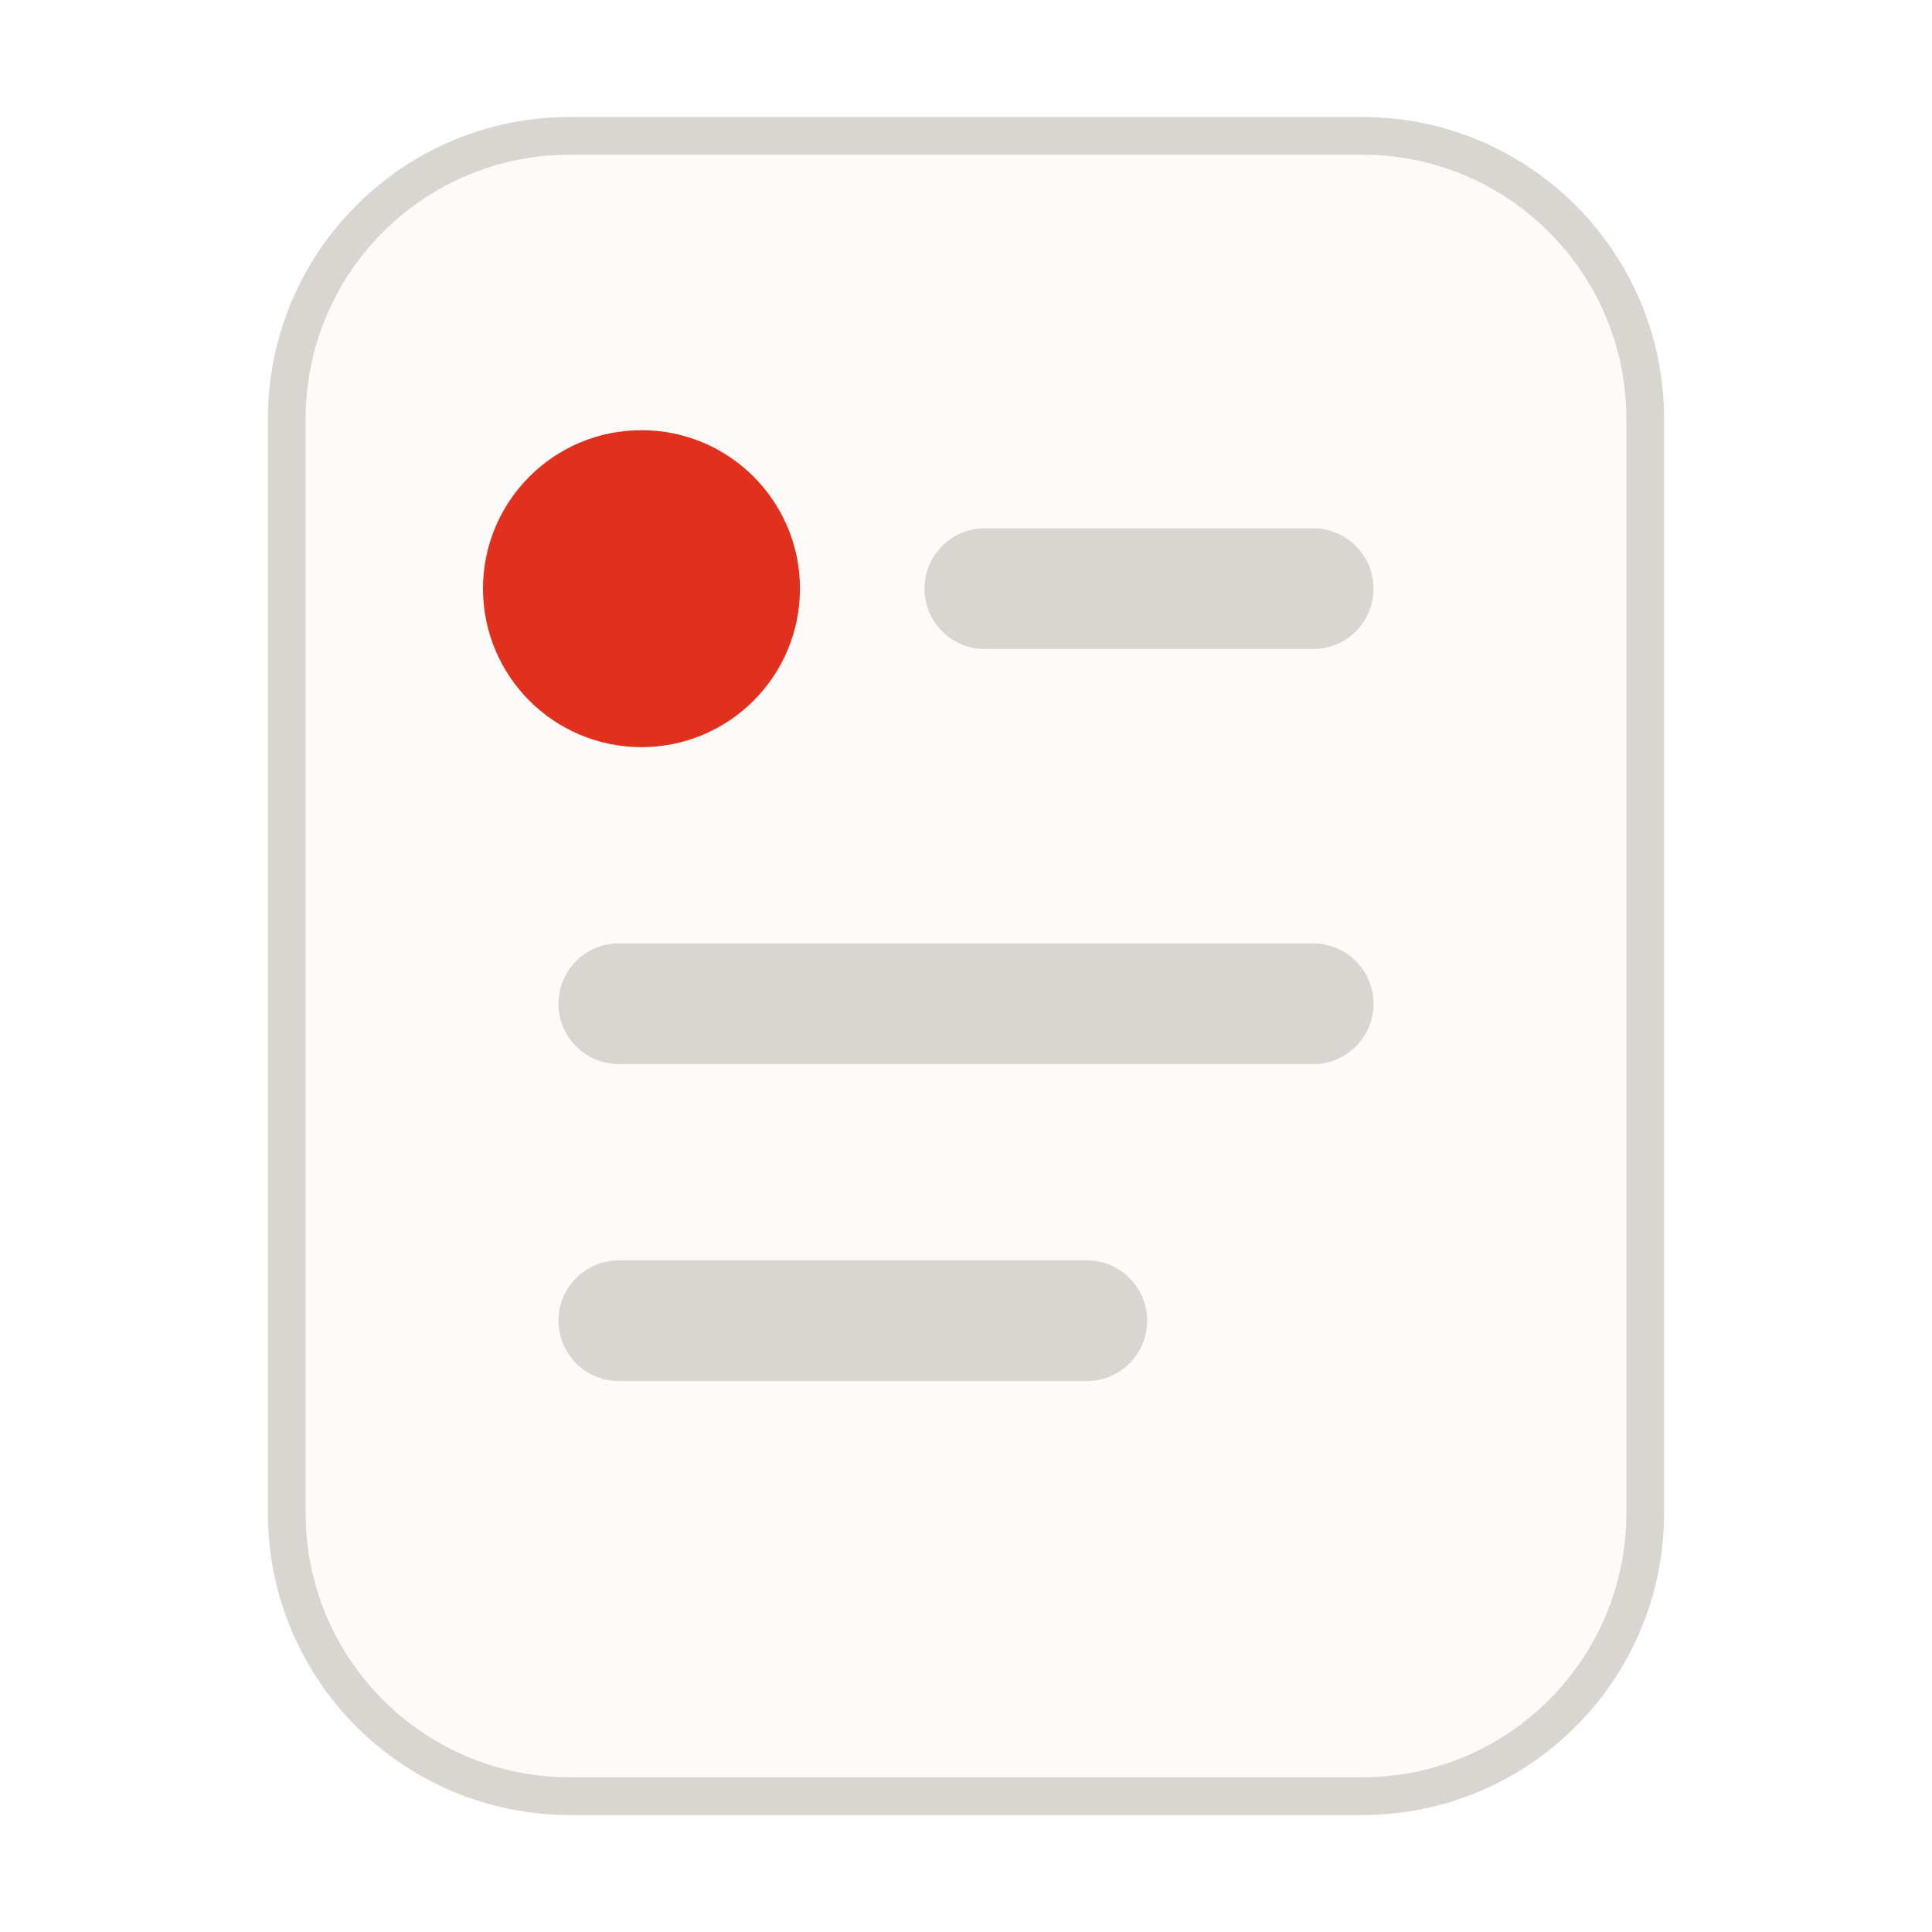
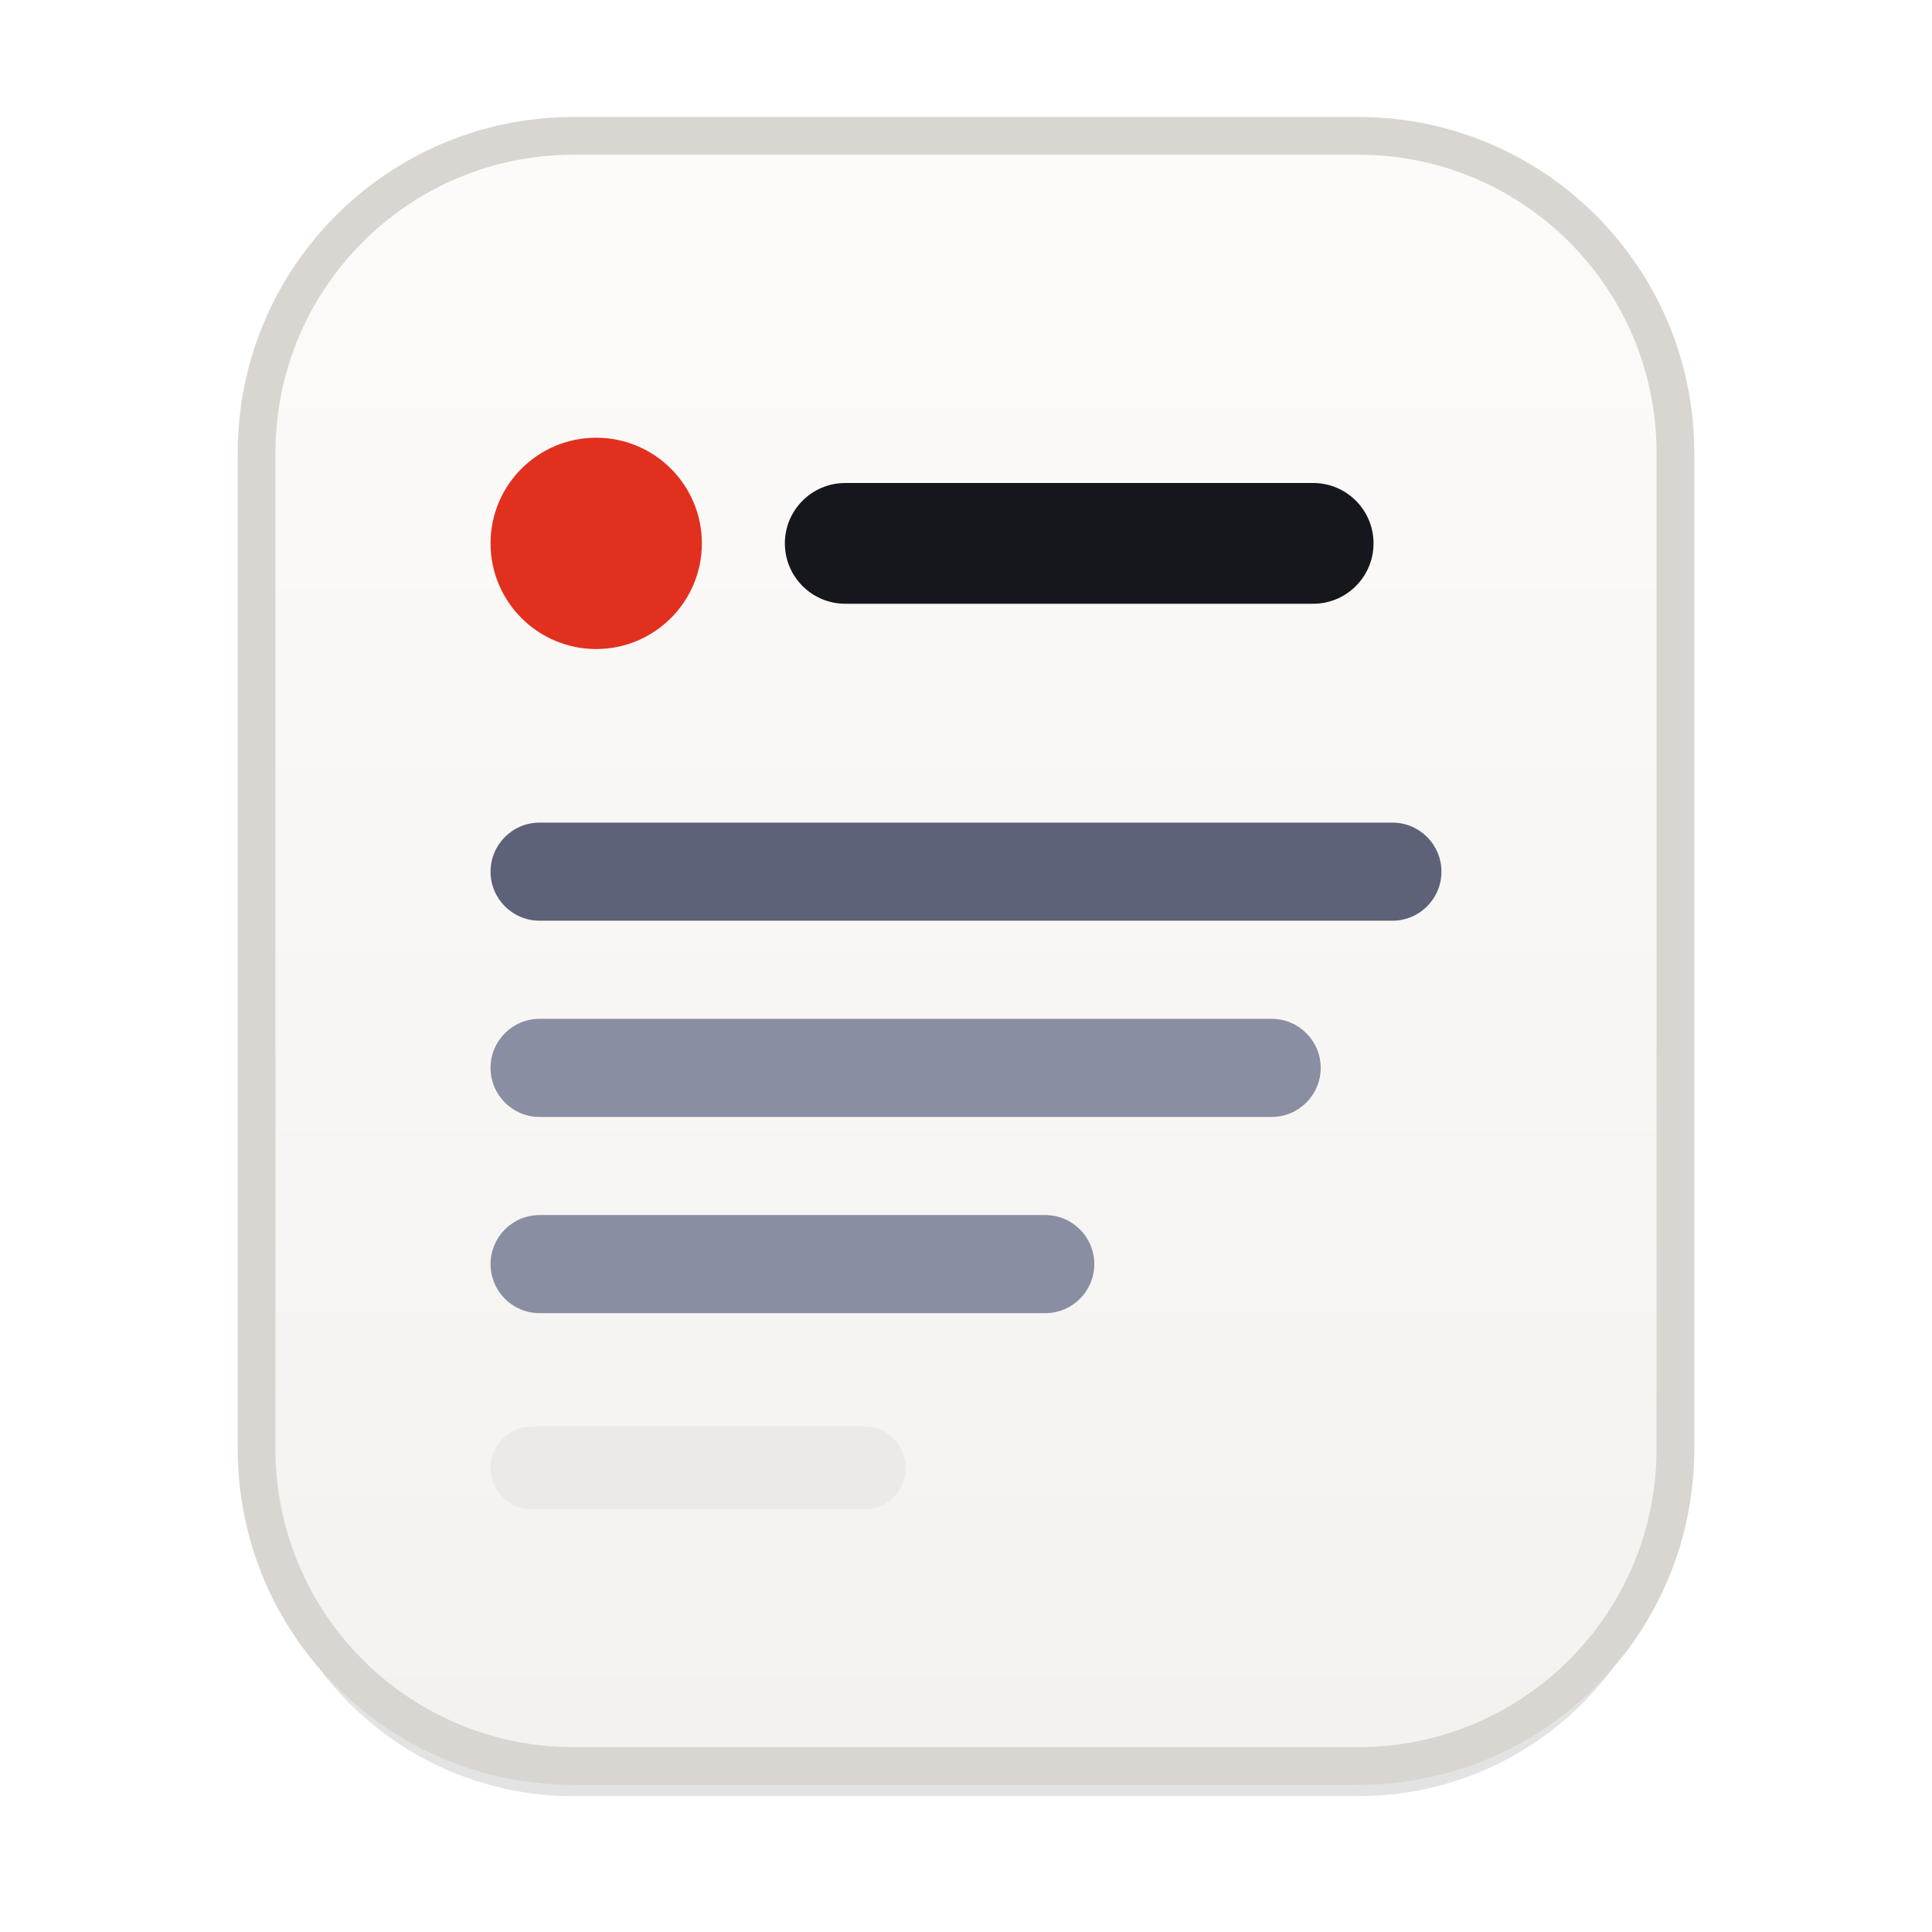
<svg xmlns="http://www.w3.org/2000/svg" viewBox="0 0 1024 1024">
-   <rect x="152" y="72" width="720" height="880" rx="150" fill="#FCFBFA" stroke="#D9D6D1" stroke-width="20" />
-   <circle cx="340" cy="312" r="84" fill="#E2301E" />
-   <rect x="490" y="280" width="238" height="64" rx="32" fill="#D9D6D1" />
-   <rect x="296" y="500" width="432" height="64" rx="32" fill="#D9D6D1" />
-   <rect x="296" y="668" width="312" height="64" rx="32" fill="#D9D6D1" />
+   <defs>
+     <linearGradient id="page" x1="0" y1="0" x2="0" y2="1">
+       <stop offset="0%" stop-color="#FCFBFA" />
+       <stop offset="100%" stop-color="#F4F2EF" />
+     </linearGradient>
+   </defs>
+   <rect x="136" y="88" width="752" height="864" rx="168" fill="#16171C" fill-opacity="0.12" />
+   <rect x="136" y="72" width="752" height="864" rx="168" fill="url(#page)" stroke="#D9D6D1" stroke-width="20" />
+   <circle cx="316" cy="288" r="56" fill="#E2301E" />
+   <rect x="416" y="256" width="312" height="64" rx="32" fill="#16171C" />
+   <rect x="260" y="436" width="504" height="52" rx="26" fill="#5E6278" />
+   <rect x="260" y="540" width="440" height="52" rx="26" fill="#8A8EA3" />
+   <rect x="260" y="644" width="320" height="52" rx="26" fill="#8A8EA3" />
+   <rect x="260" y="756" width="220" height="44" rx="22" fill="#ECEAE6" />
</svg>
